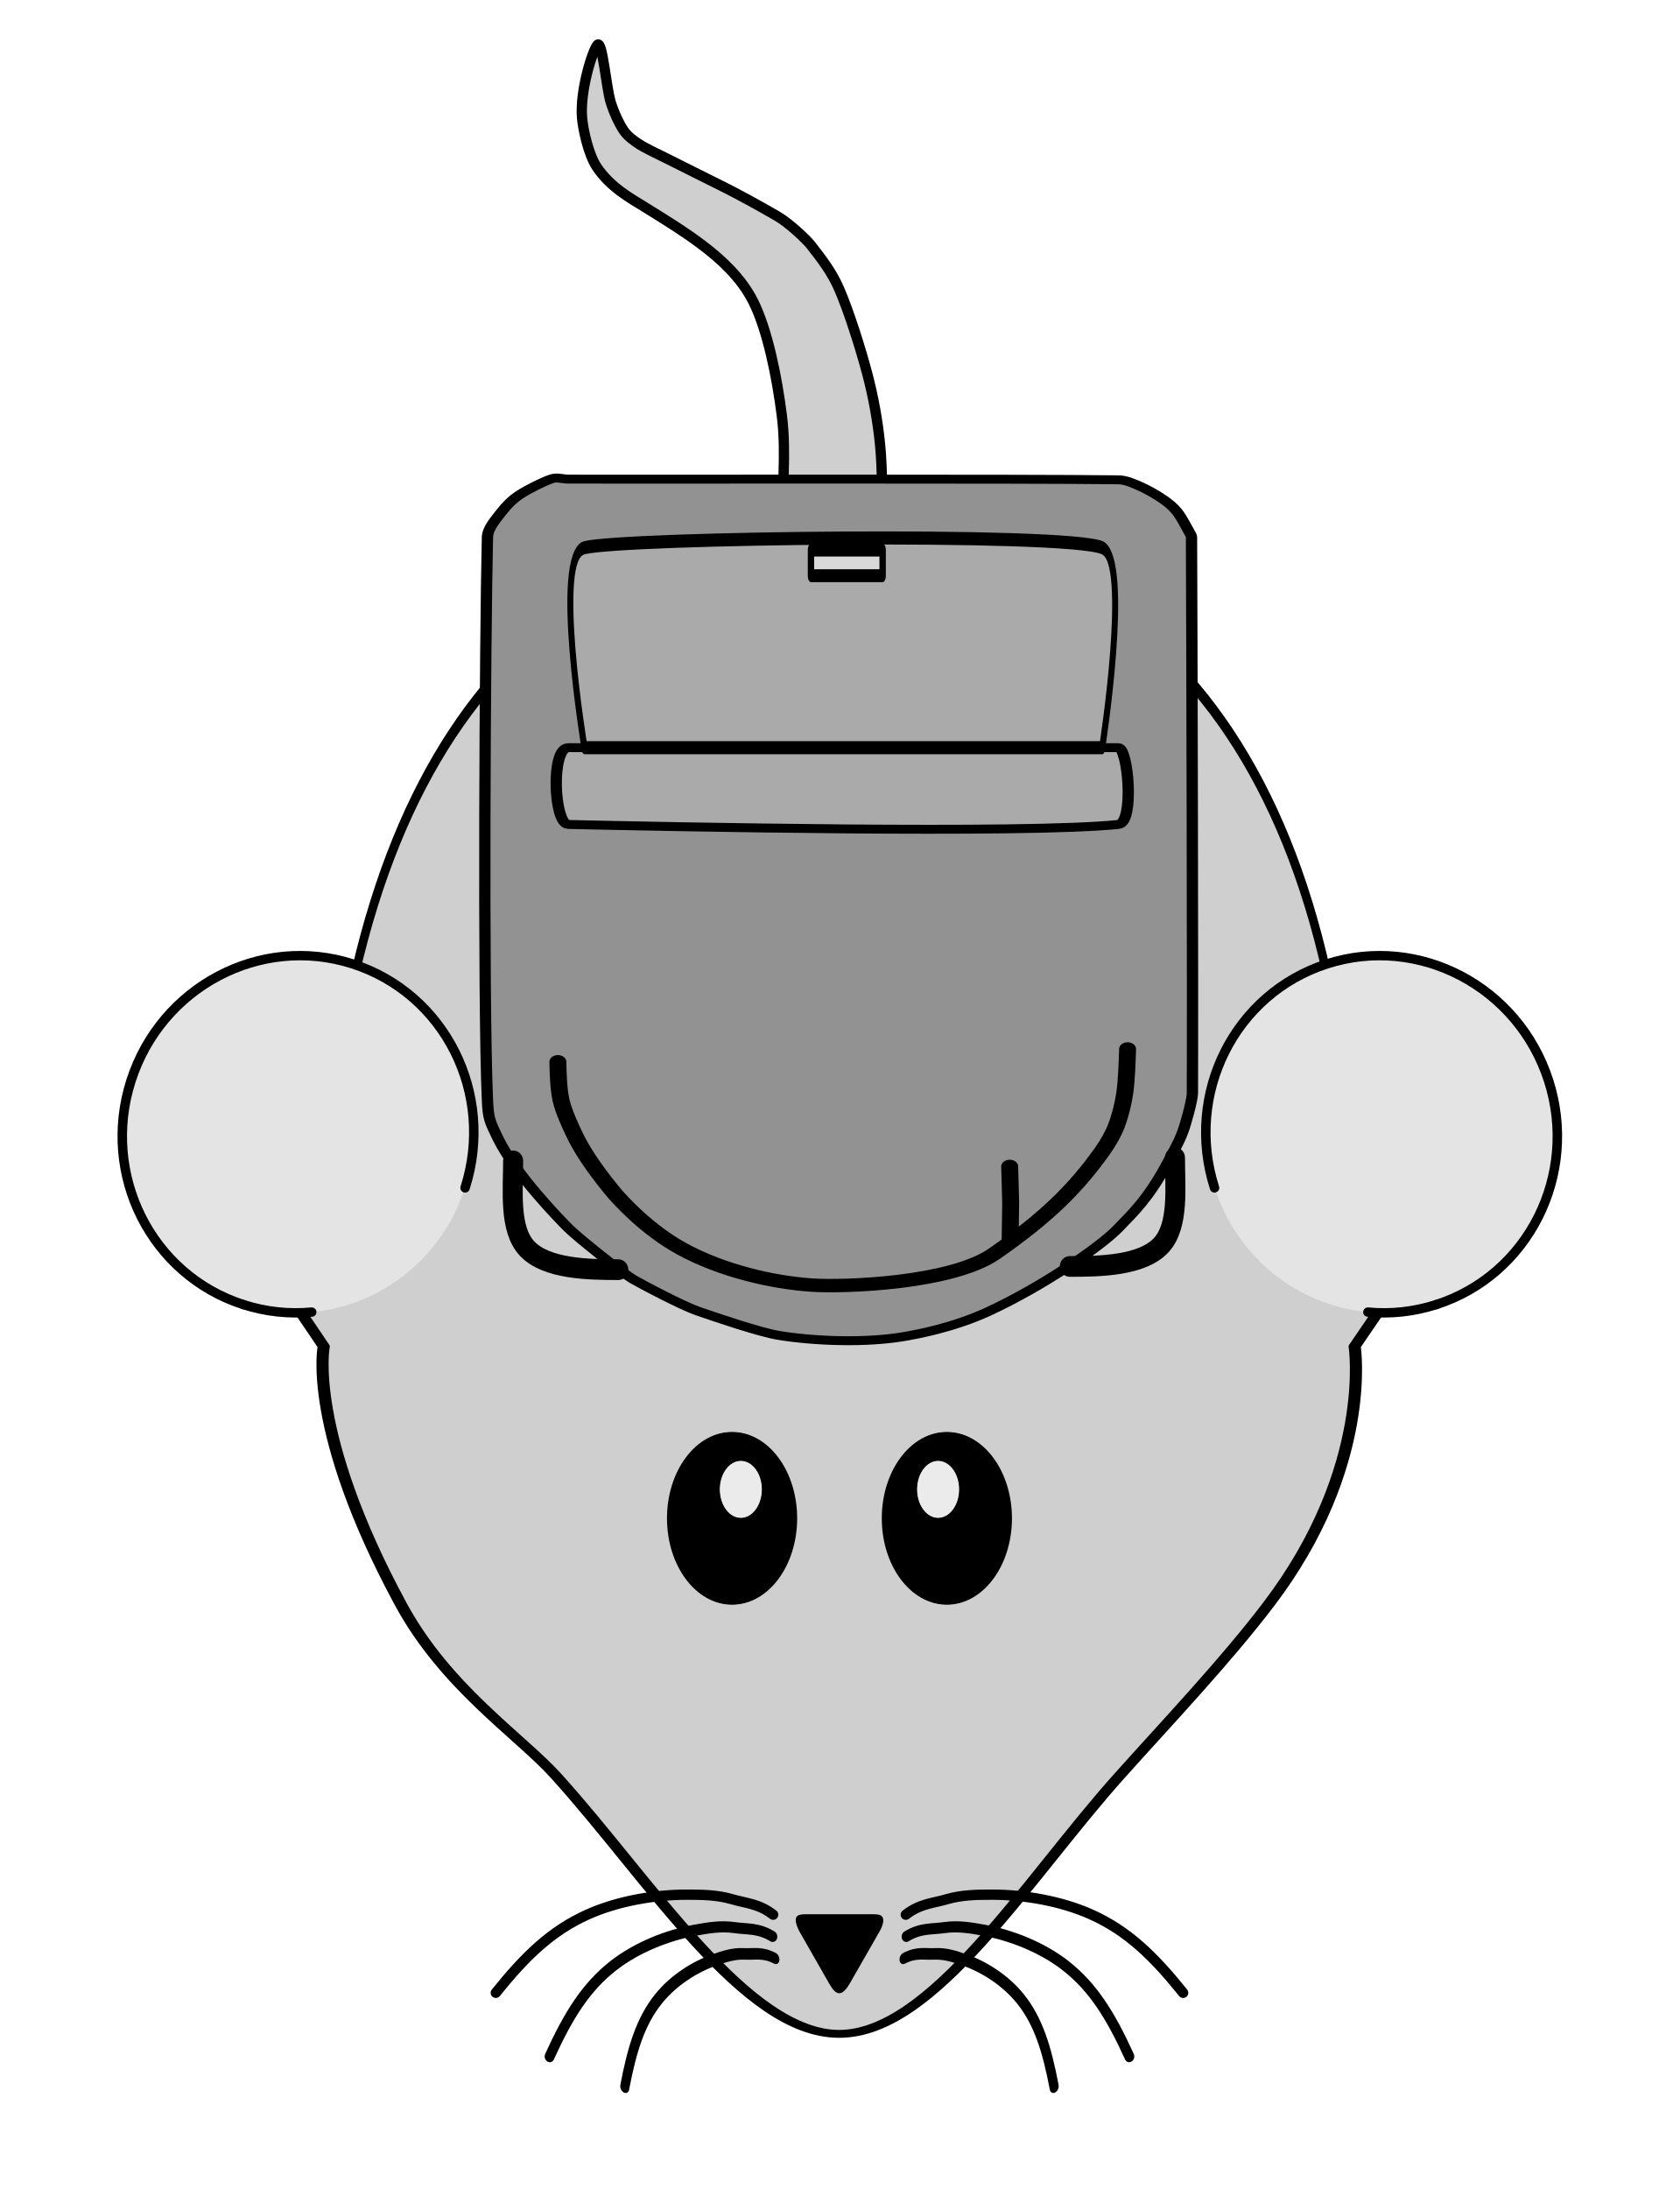
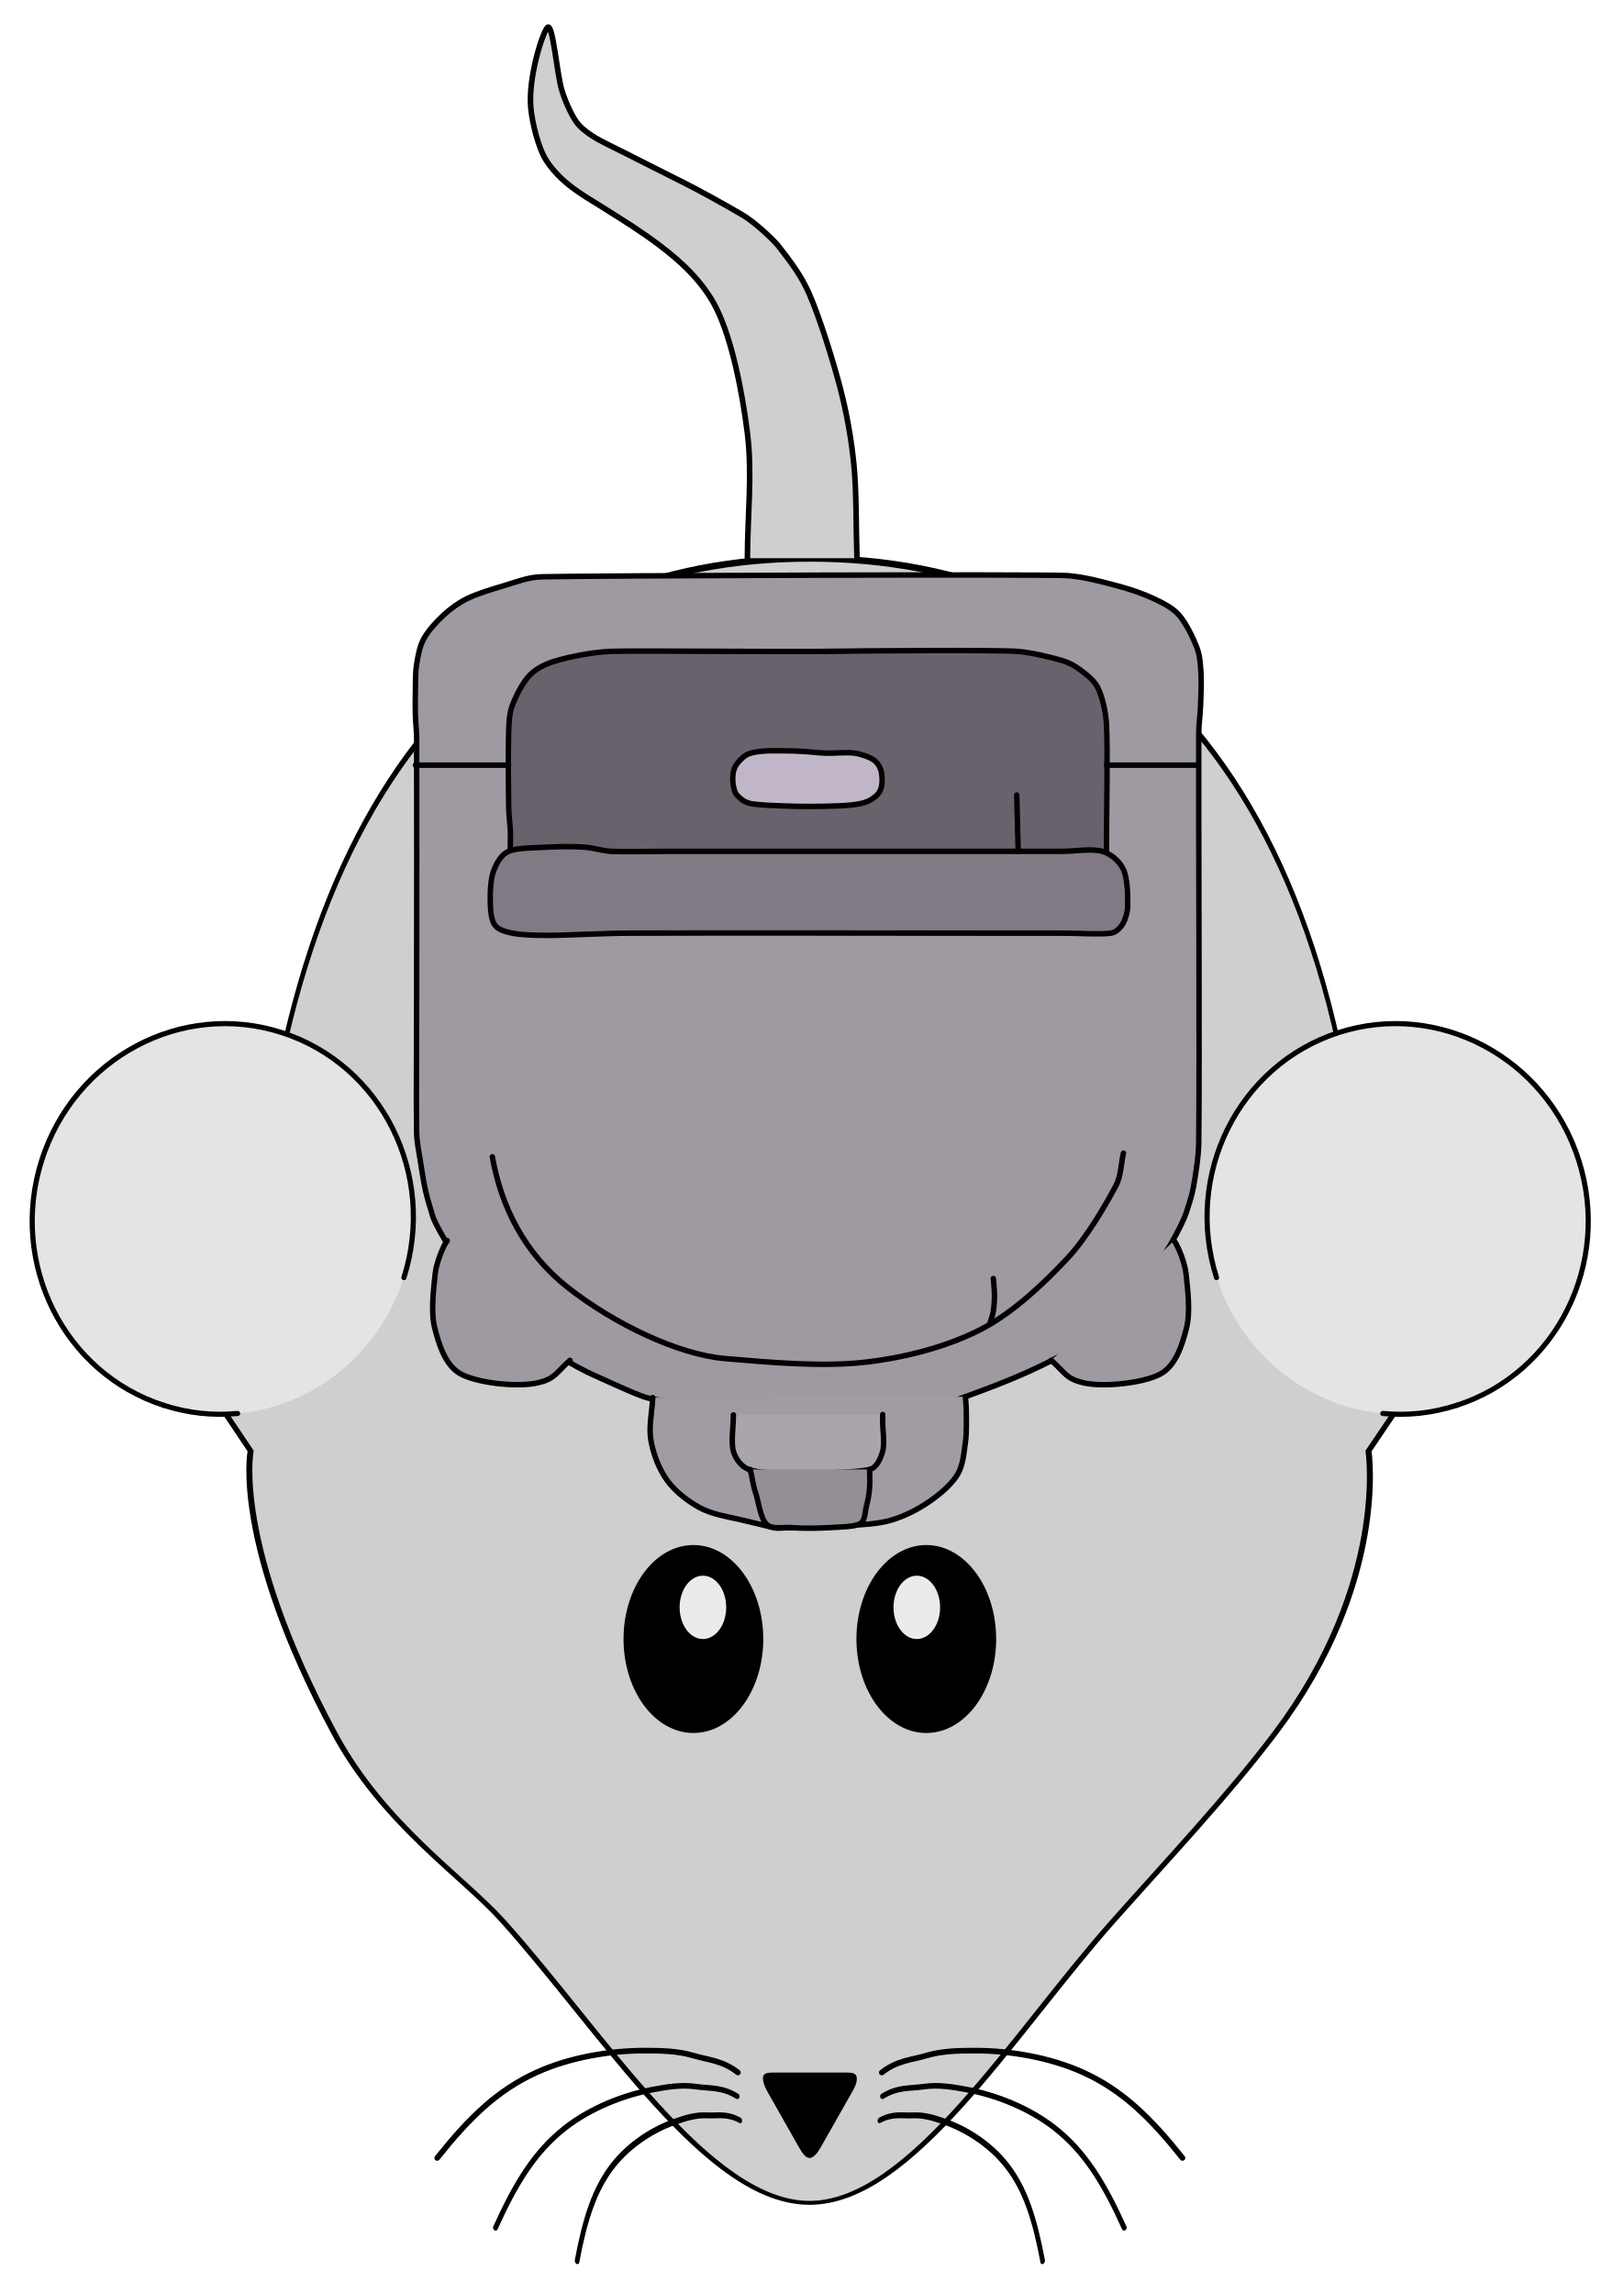
- <svg xmlns="http://www.w3.org/2000/svg" width="100%" height="100%" viewBox="0 0 330 430" version="1.1" xml:space="preserve" style="fill-rule:evenodd;clip-rule:evenodd;stroke-linecap:round;stroke-linejoin:round;stroke-miterlimit:1.5;">
-   <g id="Packateer" transform="matrix(0.434515,0,0,0.434515,-119.835,0.0488407)">
-     <g id="Mouse" transform="matrix(38.8474,0,0,38.8474,-23818.5,-13570.7)">
+ <svg xmlns="http://www.w3.org/2000/svg" width="100%" height="100%" viewBox="0 0 596 842" version="1.1" xml:space="preserve" style="fill-rule:evenodd;clip-rule:evenodd;stroke-linecap:round;stroke-linejoin:round;stroke-miterlimit:1.5;">
+   <g id="Packateer">
+     <g id="Mouse" transform="matrix(34.196,0,0,34.4948,-21246.2,-12058)">
      <g transform="matrix(-1.28571,0.00317318,-0.00205669,-0.833331,1415.02,648.063)">
        <path d="M615.47,343.794L615.401,343.794" style="fill:none;stroke:black;stroke-width:0.01px;" />
      </g>
      <g id="Head" transform="matrix(-1.28571,0.00317318,-0.00205669,-0.833331,1415.02,648.063)">
-         <path d="M604.582,343.736L605.362,341.982C605.362,341.982 605.195,340.303 606.146,338.385C606.537,337.595 607.052,336.763 607.503,335.99C608.35,334.537 609.195,332.397 610.044,332.4C610.894,332.403 611.748,334.55 612.6,336.01C612.93,336.576 613.595,337.246 614.003,338.415C614.851,340.847 614.695,342.018 614.695,342.018L615.47,343.794" style="fill:rgb(207,207,207);stroke:black;stroke-width:0.11px;" />
+         <path d="M604.582,343.736L605.362,341.982C605.362,341.982 605.195,340.303 606.146,338.385C606.537,337.595 607.052,336.763 607.503,335.99C608.35,334.537 609.195,332.397 610.044,332.4C610.894,332.403 611.748,334.55 612.6,336.01C612.93,336.576 613.595,337.246 614.003,338.415C614.851,340.847 614.695,342.018 614.695,342.018L615.47,343.794" style="fill:rgb(207,207,207);stroke:black;stroke-width:0.05px;" />
      </g>
      <g id="Whiskers-Right-Side" transform="matrix(1,0,0,1,0,1.52166)">
-         <path d="M630.772,370.091C630.937,369.962 631.091,369.958 631.25,369.911C631.425,369.86 631.6,369.858 631.78,369.858C632.141,369.858 632.578,369.929 632.936,370.091C633.356,370.281 633.658,370.574 634,371" style="fill:none;stroke:black;stroke-width:0.12px;" />
+         <path d="M630.772,370.091C630.937,369.962 631.091,369.958 631.25,369.911C631.425,369.86 631.6,369.858 631.78,369.858C632.141,369.858 632.578,369.929 632.936,370.091C633.356,370.281 633.658,370.574 634,371" style="fill:none;stroke:black;stroke-width:0.06px;" />
        <g transform="matrix(0.854415,0.15663,-0.180314,0.983609,158.572,-92.4792)">
-           <path d="M630.772,370.091C630.937,369.962 631.091,369.958 631.25,369.911C631.425,369.86 631.6,369.858 631.78,369.858C632.141,369.858 632.578,369.929 632.936,370.091C633.356,370.281 633.658,370.574 634,371" style="fill:none;stroke:black;stroke-width:0.13px;" />
+           <path d="M630.772,370.091C630.937,369.962 631.091,369.958 631.25,369.911C631.425,369.86 631.6,369.858 631.78,369.858C632.141,369.858 632.578,369.929 632.936,370.091C633.356,370.281 633.658,370.574 634,371" style="fill:none;stroke:black;stroke-width:0.06px;" />
        </g>
        <g transform="matrix(0.627222,0.21936,-0.304589,0.870922,347.843,-90.0876)">
-           <path d="M630.772,370.091C630.937,369.962 631.091,369.958 631.25,369.911C631.425,369.86 631.6,369.858 631.78,369.858C632.141,369.858 632.578,369.929 632.936,370.091C633.356,370.281 633.658,370.574 634,371" style="fill:none;stroke:black;stroke-width:0.15px;" />
+           <path d="M630.772,370.091C630.937,369.962 631.091,369.958 631.25,369.911C631.425,369.86 631.6,369.858 631.78,369.858C632.141,369.858 632.578,369.929 632.936,370.091C633.356,370.281 633.658,370.574 634,371" style="fill:none;stroke:black;stroke-width:0.07px;" />
        </g>
      </g>
      <g id="Whiskers-Left-Side" transform="matrix(-1,0,0,1,1260,1.52166)">
-         <path d="M630.772,370.091C630.937,369.962 631.091,369.958 631.25,369.911C631.425,369.86 631.6,369.858 631.78,369.858C632.141,369.858 632.578,369.929 632.936,370.091C633.356,370.281 633.658,370.574 634,371" style="fill:none;stroke:black;stroke-width:0.12px;" />
+         <path d="M630.772,370.091C630.937,369.962 631.091,369.958 631.25,369.911C631.425,369.86 631.6,369.858 631.78,369.858C632.141,369.858 632.578,369.929 632.936,370.091C633.356,370.281 633.658,370.574 634,371" style="fill:none;stroke:black;stroke-width:0.06px;" />
        <g transform="matrix(0.854415,0.15663,-0.180314,0.983609,158.572,-92.4792)">
-           <path d="M630.772,370.091C630.937,369.962 631.091,369.958 631.25,369.911C631.425,369.86 631.6,369.858 631.78,369.858C632.141,369.858 632.578,369.929 632.936,370.091C633.356,370.281 633.658,370.574 634,371" style="fill:none;stroke:black;stroke-width:0.13px;" />
+           <path d="M630.772,370.091C630.937,369.962 631.091,369.958 631.25,369.911C631.425,369.86 631.6,369.858 631.78,369.858C632.141,369.858 632.578,369.929 632.936,370.091C633.356,370.281 633.658,370.574 634,371" style="fill:none;stroke:black;stroke-width:0.06px;" />
        </g>
        <g transform="matrix(0.627222,0.21936,-0.304589,0.870922,347.843,-90.0876)">
-           <path d="M630.772,370.091C630.937,369.962 631.091,369.958 631.25,369.911C631.425,369.86 631.6,369.858 631.78,369.858C632.141,369.858 632.578,369.929 632.936,370.091C633.356,370.281 633.658,370.574 634,371" style="fill:none;stroke:black;stroke-width:0.15px;" />
+           <path d="M630.772,370.091C630.937,369.962 631.091,369.958 631.25,369.911C631.425,369.86 631.6,369.858 631.78,369.858C632.141,369.858 632.578,369.929 632.936,370.091C633.356,370.281 633.658,370.574 634,371" style="fill:none;stroke:black;stroke-width:0.07px;" />
        </g>
      </g>
      <g id="Nose" transform="matrix(1,0,0,-1,0.325609,741.613)">
-         <path d="M629.674,369.091C629.713,369.093 629.754,369.138 629.793,369.208C629.871,369.343 630.063,369.68 630.139,369.812C630.175,369.875 630.186,369.931 630.174,369.962C630.163,369.993 630.129,370 630.07,370L629.291,370C629.228,370 629.186,369.996 629.174,369.962C629.163,369.927 629.181,369.862 629.221,369.793C629.297,369.659 629.486,369.33 629.561,369.198C629.599,369.132 629.636,369.089 629.674,369.091Z" style="stroke:black;stroke-width:0.01px;" />
+         <path d="M629.674,369.091C629.713,369.093 629.754,369.138 629.793,369.208C629.871,369.343 630.063,369.68 630.139,369.812C630.175,369.875 630.186,369.931 630.174,369.962C630.163,369.993 630.129,370 630.07,370L629.291,370C629.228,370 629.186,369.996 629.174,369.962C629.163,369.927 629.181,369.862 629.221,369.793C629.297,369.659 629.486,369.33 629.561,369.198C629.599,369.132 629.636,369.089 629.674,369.091Z" />
      </g>
      <g id="Body" transform="matrix(0.813659,0,0,1.18175,118.718,-56.9603)">
-         <path d="M621.004,355.841C621.283,350.933 624.402,349.026 628.374,349.026C632.347,349.026 635.578,350.93 635.746,355.841" style="fill:rgb(207,207,207);stroke:black;stroke-width:0.12px;" />
+         <path d="M621.004,355.841C621.283,350.933 624.402,349.026 628.374,349.026C632.347,349.026 635.578,350.93 635.746,355.841" style="fill:rgb(207,207,207);stroke:black;stroke-width:0.06px;" />
      </g>
      <g id="Ear" transform="matrix(-0.385677,1.20335,1.20335,0.385677,428.404,-523.244)">
        <g transform="matrix(1.43577,0,0,1.4563,-269.614,-164.039)">
          <ellipse cx="619.853" cy="360.609" rx="1.147" ry="1.109" style="fill:rgb(228,228,228);" />
        </g>
        <g transform="matrix(1.43577,0,0,1.4563,-269.614,-164.039)">
-           <path d="M619.853,361.719C619.219,361.719 618.705,361.222 618.705,360.609C618.705,359.997 619.219,359.5 619.853,359.5C620.486,359.5 621,359.997 621,360.609" style="fill:rgb(228,228,228);stroke:black;stroke-width:0.06px;" />
+           <path d="M619.853,361.719C619.219,361.719 618.705,361.222 618.705,360.609C618.705,359.997 619.219,359.5 619.853,359.5C620.486,359.5 621,359.997 621,360.609" style="fill:rgb(228,228,228);stroke:black;stroke-width:0.03px;" />
        </g>
        <g transform="matrix(1.43577,0,0,1.4563,-269.614,-164.039)">
-           <path d="M621,360.609C621,360.76 620.969,360.904 620.912,361.035" style="fill:rgb(235,235,235);stroke:black;stroke-width:0.06px;" />
+           <path d="M621,360.609C621,360.76 620.969,360.904 620.912,361.035" style="fill:rgb(235,235,235);stroke:black;stroke-width:0.03px;" />
        </g>
      </g>
      <g id="Ear1" transform="matrix(0.385677,1.20335,-1.20335,0.385677,831.604,-523.244)">
        <g transform="matrix(1.43577,0,0,1.4563,-269.614,-164.039)">
          <ellipse cx="619.853" cy="360.609" rx="1.147" ry="1.109" style="fill:rgb(228,228,228);" />
        </g>
        <g transform="matrix(1.43577,0,0,1.4563,-269.614,-164.039)">
-           <path d="M619.853,361.719C619.219,361.719 618.705,361.222 618.705,360.609C618.705,359.997 619.219,359.5 619.853,359.5C620.486,359.5 621,359.997 621,360.609" style="fill:rgb(228,228,228);stroke:black;stroke-width:0.06px;" />
+           <path d="M619.853,361.719C619.219,361.719 618.705,361.222 618.705,360.609C618.705,359.997 619.219,359.5 619.853,359.5C620.486,359.5 621,359.997 621,360.609" style="fill:rgb(228,228,228);stroke:black;stroke-width:0.03px;" />
        </g>
        <g transform="matrix(1.43577,0,0,1.4563,-269.614,-164.039)">
-           <path d="M621,360.609C621,360.76 620.969,360.904 620.912,361.035" style="fill:rgb(235,235,235);stroke:black;stroke-width:0.06px;" />
+           <path d="M621,360.609C621,360.76 620.969,360.904 620.912,361.035" style="fill:rgb(235,235,235);stroke:black;stroke-width:0.03px;" />
        </g>
      </g>
      <g id="Tail" transform="matrix(0.664449,0,0,0.664449,211.059,119.288)">
-         <path d="M629.5,355.5C629.5,354.833 629.583,354.162 629.5,353.5C629.417,352.833 629.25,352 629,351.5C628.789,351.078 628.428,350.75 628.095,350.5C627.797,350.276 627.539,350.116 627.101,349.844C626.849,349.688 626.491,349.494 626.254,349.135C626.114,348.923 626.019,348.497 626,348.283C625.958,347.801 626.188,347.083 626.271,347C626.355,346.917 626.424,347.75 626.5,348C626.553,348.175 626.645,348.377 626.728,348.5C626.796,348.6 626.898,348.675 627,348.741C627.129,348.824 627.333,348.915 627.5,349C627.75,349.127 628.167,349.333 628.5,349.5C628.696,349.598 629.09,349.81 629.416,350C629.643,350.132 629.941,350.424 630.001,350.5C630.218,350.777 630.377,350.989 630.5,351.269C630.667,351.648 630.88,352.322 631,352.777C631.105,353.178 631.179,353.588 631.22,354C631.265,354.454 631.253,355 631.27,355.5" style="fill:rgb(207,207,207);stroke:black;stroke-width:0.18px;" />
+         <path d="M629.5,355.5C629.5,354.833 629.583,354.162 629.5,353.5C629.417,352.833 629.25,352 629,351.5C628.789,351.078 628.428,350.75 628.095,350.5C627.797,350.276 627.539,350.116 627.101,349.844C626.849,349.688 626.491,349.494 626.254,349.135C626.114,348.923 626.019,348.497 626,348.283C625.958,347.801 626.188,347.083 626.271,347C626.355,346.917 626.424,347.75 626.5,348C626.553,348.175 626.645,348.377 626.728,348.5C626.796,348.6 626.898,348.675 627,348.741C627.129,348.824 627.333,348.915 627.5,349C627.75,349.127 628.167,349.333 628.5,349.5C628.696,349.598 629.09,349.81 629.416,350C629.643,350.132 629.941,350.424 630.001,350.5C630.218,350.777 630.377,350.989 630.5,351.269C630.667,351.648 630.88,352.322 631,352.777C631.105,353.178 631.179,353.588 631.22,354C631.265,354.454 631.253,355 631.27,355.5" style="fill:rgb(207,207,207);stroke:black;stroke-width:0.09px;" />
      </g>
      <g id="Eye" transform="matrix(1,0,0,1,12.5,1.5)">
        <g transform="matrix(1.5,0,0,1,-307.75,0)">
-           <ellipse cx="616" cy="365.5" rx="0.5" ry="1" style="stroke:black;stroke-width:0.01px;" />
+           <ellipse cx="616" cy="365.5" rx="0.5" ry="1" />
        </g>
        <g transform="matrix(1,0,0,1,1.10199,2.32614)">
-           <ellipse cx="615.25" cy="362.837" rx="0.25" ry="0.337" style="fill:rgb(235,235,235);stroke:black;stroke-width:0.01px;" />
+           <ellipse cx="615.25" cy="362.837" rx="0.25" ry="0.337" style="fill:rgb(235,235,235);" />
        </g>
      </g>
      <g id="Eye1" transform="matrix(-1,0,0,1,1247.5,1.5)">
        <g transform="matrix(1.5,0,0,1,-307.75,0)">
-           <ellipse cx="616" cy="365.5" rx="0.5" ry="1" style="stroke:black;stroke-width:0.01px;" />
+           <ellipse cx="616" cy="365.5" rx="0.5" ry="1" />
        </g>
        <g transform="matrix(1,0,0,1,1.10199,2.32614)">
-           <ellipse cx="615.25" cy="362.837" rx="0.25" ry="0.337" style="fill:rgb(235,235,235);stroke:black;stroke-width:0.01px;" />
+           <ellipse cx="615.25" cy="362.837" rx="0.25" ry="0.337" style="fill:rgb(235,235,235);" />
        </g>
      </g>
    </g>
-     <g id="Backpack" transform="matrix(0.731461,0,0,-0.578305,203.607,717.008)">
-       <g id="Layer1">
-         <path d="M400,380C397.222,458.302 398.53,743.333 400,820C400.14,827.285 405.487,834.44 408.82,840C411.806,844.981 415.531,849.653 420,853.361C425.197,857.672 435,863.845 440,865.866C443.093,867.116 446.664,865.496 450,865.488C508.333,865.336 731.136,865.871 790,864.956C794.695,864.883 799.066,862.253 803.186,860C807.744,857.507 813.495,853.333 817.348,850C820.733,847.072 823.92,843.786 826.307,840C829.112,835.551 832.692,826.639 834.177,823.306C834.648,822.251 835.214,821.155 835.218,820C835.484,746.986 836.066,460.223 835.77,385.223C835.75,380.09 831.435,360.508 830,355.881C828.449,350.881 828.352,349.473 820,330C808.215,302.523 799.088,292.012 790,280C778.949,265.393 742.887,234.281 710,214.973C687.645,201.848 664.733,196.882 660,195.754C634.464,189.669 601.086,191.723 580,196.117C568.136,198.59 540.777,210.403 530,215.12C520.638,219.219 496.429,235.265 490,240C483.333,244.909 455.729,272.712 450,280C444.926,286.454 417.451,321.816 406.559,350C401.267,363.694 400.502,365.849 400,380Z" style="fill:rgb(146,146,146);stroke:black;stroke-width:6.98px;" />
-         <g transform="matrix(1,0,0,1.308,65.8855,-27.1904)">
-           <path d="M350,275C350,257.553 347.318,234.392 358.522,222.711C370.355,210.374 396.572,210 415,210" style="fill:none;stroke:black;stroke-width:12.37px;" />
-         </g>
-         <g transform="matrix(-1,0,0,1.308,1175,-24.6803)">
-           <path d="M350,275C350,257.553 347.318,234.392 358.522,222.711C370.355,210.374 396.572,210 415,210" style="fill:none;stroke:black;stroke-width:12.37px;" />
-         </g>
-         <path d="M443.548,410C443.637,403.127 443.816,389.38 445.483,380C447.086,370.979 451.635,358.817 453.549,353.723C458.041,341.77 464.841,328.387 476.622,310C482.475,300.866 499.332,278.196 520,263.884C545.361,246.322 576.459,237.565 600,235.479C621.124,233.608 687.093,236.868 713.385,260C745.296,288.077 763.542,310.696 780,340C783.566,346.349 786.658,353.037 788.788,360C791.117,367.618 792.977,377.022 793.978,385.706C795.131,395.706 795.513,411.902 795.705,420" style="fill:none;stroke:black;stroke-width:10.47px;" />
-         <path d="M722.829,328.207L723.435,300L723.107,270" style="fill:none;stroke:black;stroke-width:10.47px;" />
+     <g id="Backpack" transform="matrix(0.550535,0,0,-0.550535,140.876,550.311)">
+       <g transform="matrix(1.20156,0,0,1.21206,-52.577,-222.506)">
+         <path d="M366.531,240C380.698,245.167 405.752,254.202 423.334,265C432.251,270.476 451.294,287.431 463.334,300C475.479,312.679 487.333,335.667 489,341C490.448,345.632 492.143,350.223 493,355C494.167,361.5 495.899,371.607 496,380C496.5,421.667 495.833,565 496,605C496.021,610.011 496.811,614.992 497,620C497.207,625.5 497.577,632.667 497.244,638C496.949,642.717 496.689,647.586 495,652C492.959,657.333 489,665.5 485,670C481.314,674.146 476.02,676.638 471,679C465.333,681.667 457.829,684.197 451,686C443,688.111 432.499,691 423,691.669C411.167,692.502 156.5,691.667 131,691C123.807,690.812 116.833,688 110,686C103.221,684.016 95.5,681.667 90,679C85.258,676.701 80.885,673.561 77,670C73,666.333 68.5,661.5 66,657C63.643,652.757 62.783,647.667 62,643C61.226,638.392 61.416,633.667 61.299,629C61.183,624.335 61.183,619.5 61.299,615C61.412,610.662 61.98,606.34 62,602C62.117,576.667 62,499.167 62,463C62,437 61.667,400.5 62,385C62.108,379.957 63.221,374.984 64,370C64.833,364.667 65.833,358.167 67,353C68.069,348.266 69.686,343.672 71,339C71.756,336.313 78.534,323.668 87,312C95.337,300.51 105.342,289.999 109,287C113.594,283.233 125.286,273.066 137,265C146.537,258.434 156.388,253.597 160,252C168.667,248.167 180.833,242.5 188,240C192.814,238.321 198.02,238.096 203,237C211.333,235.167 226.104,230.304 238,229C250.167,227.667 308.5,228.5 319,229C325.734,229.321 332.432,230.48 339,232C346.922,233.833 357.553,236.726 366.531,240Z" style="fill:rgb(159,153,162);stroke:black;stroke-width:3.01px;" />
      </g>
-       <g transform="matrix(1,0,0,1,0,5.53782)">
-         <path d="M790,590C732.96,582.411 507.518,588.33 450,590C441.015,590.261 439.062,650.027 450,650C507.542,649.856 732.459,650.305 790,650C796.02,649.968 800.083,591.341 790,590Z" style="fill:rgb(170,170,170);stroke:black;stroke-width:6.98px;" />
+       <g transform="matrix(1.20156,0,0,1.21206,-52.577,-222.506)">
+         <path d="M104,372C108.817,344.97 121.586,318.981 146,300C171.527,280.154 206.941,263.227 233,261C258.914,258.785 287.333,256.333 311,259C333.022,261.481 356.333,267.5 375,277C393.373,286.351 410.5,302.833 423,316C434.076,327.666 444.797,346.333 450,356C452.921,361.426 452.811,368 454.217,374" style="fill:none;stroke:black;stroke-width:3.01px;" />
      </g>
-       <g transform="matrix(0.941176,0,0,2.60576,36.4706,-881.86)">
-         <path d="M790,590L450,590C450,590 429.064,647.654 450,650C463.474,651.51 541.011,652.664 618.8,652.883C698.365,653.107 778.194,652.352 790,650C809.194,646.175 790,590 790,590Z" style="fill:rgb(170,170,170);stroke:black;stroke-width:3.93px;" />
+       <g transform="matrix(1.20156,0,0,1.21206,-52.577,-222.506)">
+         <path d="M380,280C380.667,282.333 381.604,284.606 382,287C382.441,289.667 382.648,293 382.648,296C382.648,299 382.216,302 382,305" style="fill:none;stroke:black;stroke-width:3.01px;" />
      </g>
-       <g transform="matrix(0.130286,0,0,0.333333,541.371,593.333)">
-         <rect x="450" y="590" width="340" height="60" style="fill:rgb(217,217,217);stroke:black;stroke-width:30.27px;" />
+       <g transform="matrix(1.20156,0,0,1.21206,-52.577,-222.506)">
+         <path d="M193,239.5C192.667,231.667 190.667,223.583 192,216C193.333,208.417 196.5,200.167 201,194C205.5,187.833 212.5,182.54 219,179C225.413,175.507 234.5,173.927 240,172.76C243.921,171.928 257.167,168.667 260,168C262.833,167.333 266,168 269,168C273,168 279.002,167.844 284,168C289.333,168.167 295.35,168.449 301,169C307.833,169.667 317.5,169.833 325,172C332.449,174.152 339.833,177.833 346,182C352.057,186.093 358.578,191.5 362,197C365.268,202.253 365.698,209.167 366.531,215C367.333,220.612 367,227.833 367,232C367,234.671 366.687,237.333 366.531,240" style="fill:rgb(161,156,164);stroke:black;stroke-width:3.01px;" />
+       </g>
+       <g transform="matrix(1.20156,0,0,1.21206,-52.577,-222.506)">
+         <path d="M237.768,230C237.768,223.333 236.346,215 237.768,210C238.967,205.785 242.199,201.54 246.302,200C251.674,197.983 262.07,197.9 270,197.9C281.175,197.9 304.918,197.983 313.354,200C317.36,200.958 319.48,206.04 320.612,210C321.822,214.231 320.612,222.016 320.612,225.383L320.612,230.204" style="fill:rgb(170,165,173);stroke:black;stroke-width:3.01px;" />
+       </g>
+       <g transform="matrix(1.20156,0,0,1.21206,-52.577,-222.506)">
+         <path d="M247,200C248.135,196.506 248.71,190.858 250,187.418C251.572,183.228 252.667,173.31 256,170C259.333,166.69 265.046,168.402 270,168C275.662,167.54 284.701,167.593 291,168C296.918,168.383 304.186,168.333 307.792,170C311.033,171.498 310.709,176.667 311.636,180C312.542,183.259 313.067,186.667 313.354,190C313.639,193.321 313.354,196.667 313.354,200" style="fill:rgb(148,142,151);stroke:black;stroke-width:3.01px;" />
+       </g>
+       <g transform="matrix(1.20156,0,0,1.21206,-52.577,-222.506)">
+         <path d="M444.79,540C444.79,563.333 445.588,595 444.79,610C444.425,616.845 442.465,625 440,630C437.916,634.228 433.333,637.5 430,640C427.019,642.236 423.583,643.976 420,645C414.167,646.667 403.477,649.395 395,650C383.333,650.833 309.997,650.324 290,650C267.5,649.636 182.5,650.469 170,650C159.869,649.62 147.5,647.142 140,645C134.573,643.45 128.991,641.14 125,637.149C120.833,632.982 116.989,625.358 115,620C113.245,615.274 113.239,610.038 113.063,605C112.74,595.774 112.907,573.641 113.063,564.641C113.142,560.084 113.844,554.44 114,551C114.106,548.669 114,546 114,544L114,540.5" style="fill:rgb(105,98,109);stroke:black;stroke-width:3.01px;" />
+       </g>
+       <g transform="matrix(1.20156,0,0,1.21206,-52.577,-222.506)">
+         <path d="M115,495C119.949,493.962 128.118,493.772 134.696,493.772C145.53,493.772 164.893,494.926 180,495C221.717,495.205 345,495 385,495L420,495C429.115,495 441.719,494.167 447.346,495C450.03,495.397 452.346,497.689 453.767,500C455.304,502.5 456.517,506.539 456.569,510C456.644,515 456.574,525 454.217,530C452.019,534.662 447.371,538.554 442.424,540C436.721,541.667 427.475,540 420,540L200,540C190,540 177.5,539.616 170,540C164.948,540.259 160.048,541.974 155,542.303C149.116,542.687 141.454,542.675 134.696,542.303C127.707,541.919 118.013,542.051 113.063,540C109.107,538.361 106.622,533.963 105,530C103.294,525.833 102.827,520 102.827,515C102.827,510 102.971,503.333 105,500C106.938,496.816 111.353,495.765 115,495Z" style="fill:rgb(129,122,133);stroke:black;stroke-width:3.01px;" />
+       </g>
+       <g transform="matrix(1.20156,0,0,1.21206,-52.577,-222.506)">
+         <path d="M61.299,587.404L113.063,587.404" style="fill:none;stroke:black;stroke-width:3.01px;" />
+       </g>
+       <g transform="matrix(1.20156,0,0,1.21206,-52.577,-222.506)">
+         <path d="M444.79,587.404L495,587.404" style="fill:none;stroke:black;stroke-width:3.01px;" />
+       </g>
+       <g transform="matrix(1.20156,0,0,1.21206,-52.577,-222.506)">
+         <path d="M395.811,540L395,570.954" style="fill:none;stroke:black;stroke-width:3.01px;" />
+       </g>
+       <g transform="matrix(1.20156,0,0,1.21206,-52.577,-222.506)">
+         <path d="M239,572C240.053,569.998 243.687,567.535 244,567.412C247.291,566.116 247.252,566.24 249,566C254.314,565.271 260.197,565.256 265,565C273.5,564.547 288.333,564.667 296,565C301.039,565.219 307.167,565.667 311,567C314.148,568.095 317.5,570.333 319,573C320.5,575.667 320.5,580.167 320,583C319.533,585.647 318.167,588.411 316,590C313.5,591.833 308.859,593.428 305,594C300.5,594.667 293.833,593.833 289,594C284.656,594.15 280.167,594.781 276,595C272.004,595.21 267.833,595.313 264,595.313C260.332,595.313 256.167,595.386 253,595C250.271,594.668 247.333,594.333 245,593C242.667,591.667 240.268,589.17 239,587C237.789,584.926 237.394,582.379 237.394,579.977C237.394,577.477 237.899,574.094 239,572Z" style="fill:rgb(193,181,200);stroke:black;stroke-width:3.01px;" />
+       </g>
+       <g transform="matrix(1.20156,0,0,1.21206,-52.577,-222.506)">
+         <path d="M414.12,260C421.898,253.333 422.08,249.951 432.062,247.645C443.042,245.109 465.087,247.428 474.606,252.428C483.201,256.942 486.788,268.442 489.18,277.645C491.571,286.848 489.715,300.044 488.952,307.645C488.414,313.018 484.859,322.456 482.289,325.881" style="fill:rgb(159,153,162);stroke:black;stroke-width:3.01px;" />
+       </g>
+       <g transform="matrix(1.20156,0,0,1.21206,-463.583,-222.506)">
+         <path d="M489.18,260C481.401,253.333 481.219,249.951 471.238,247.645C460.257,245.109 438.213,247.428 428.693,252.428C420.098,256.942 416.511,268.442 414.12,277.645C411.729,286.848 413.585,300.044 414.347,307.645C414.886,313.018 418.44,322.456 421.01,325.881" style="fill:rgb(159,153,162);stroke:black;stroke-width:3.01px;" />
      </g>
    </g>
  </g>
</svg>
